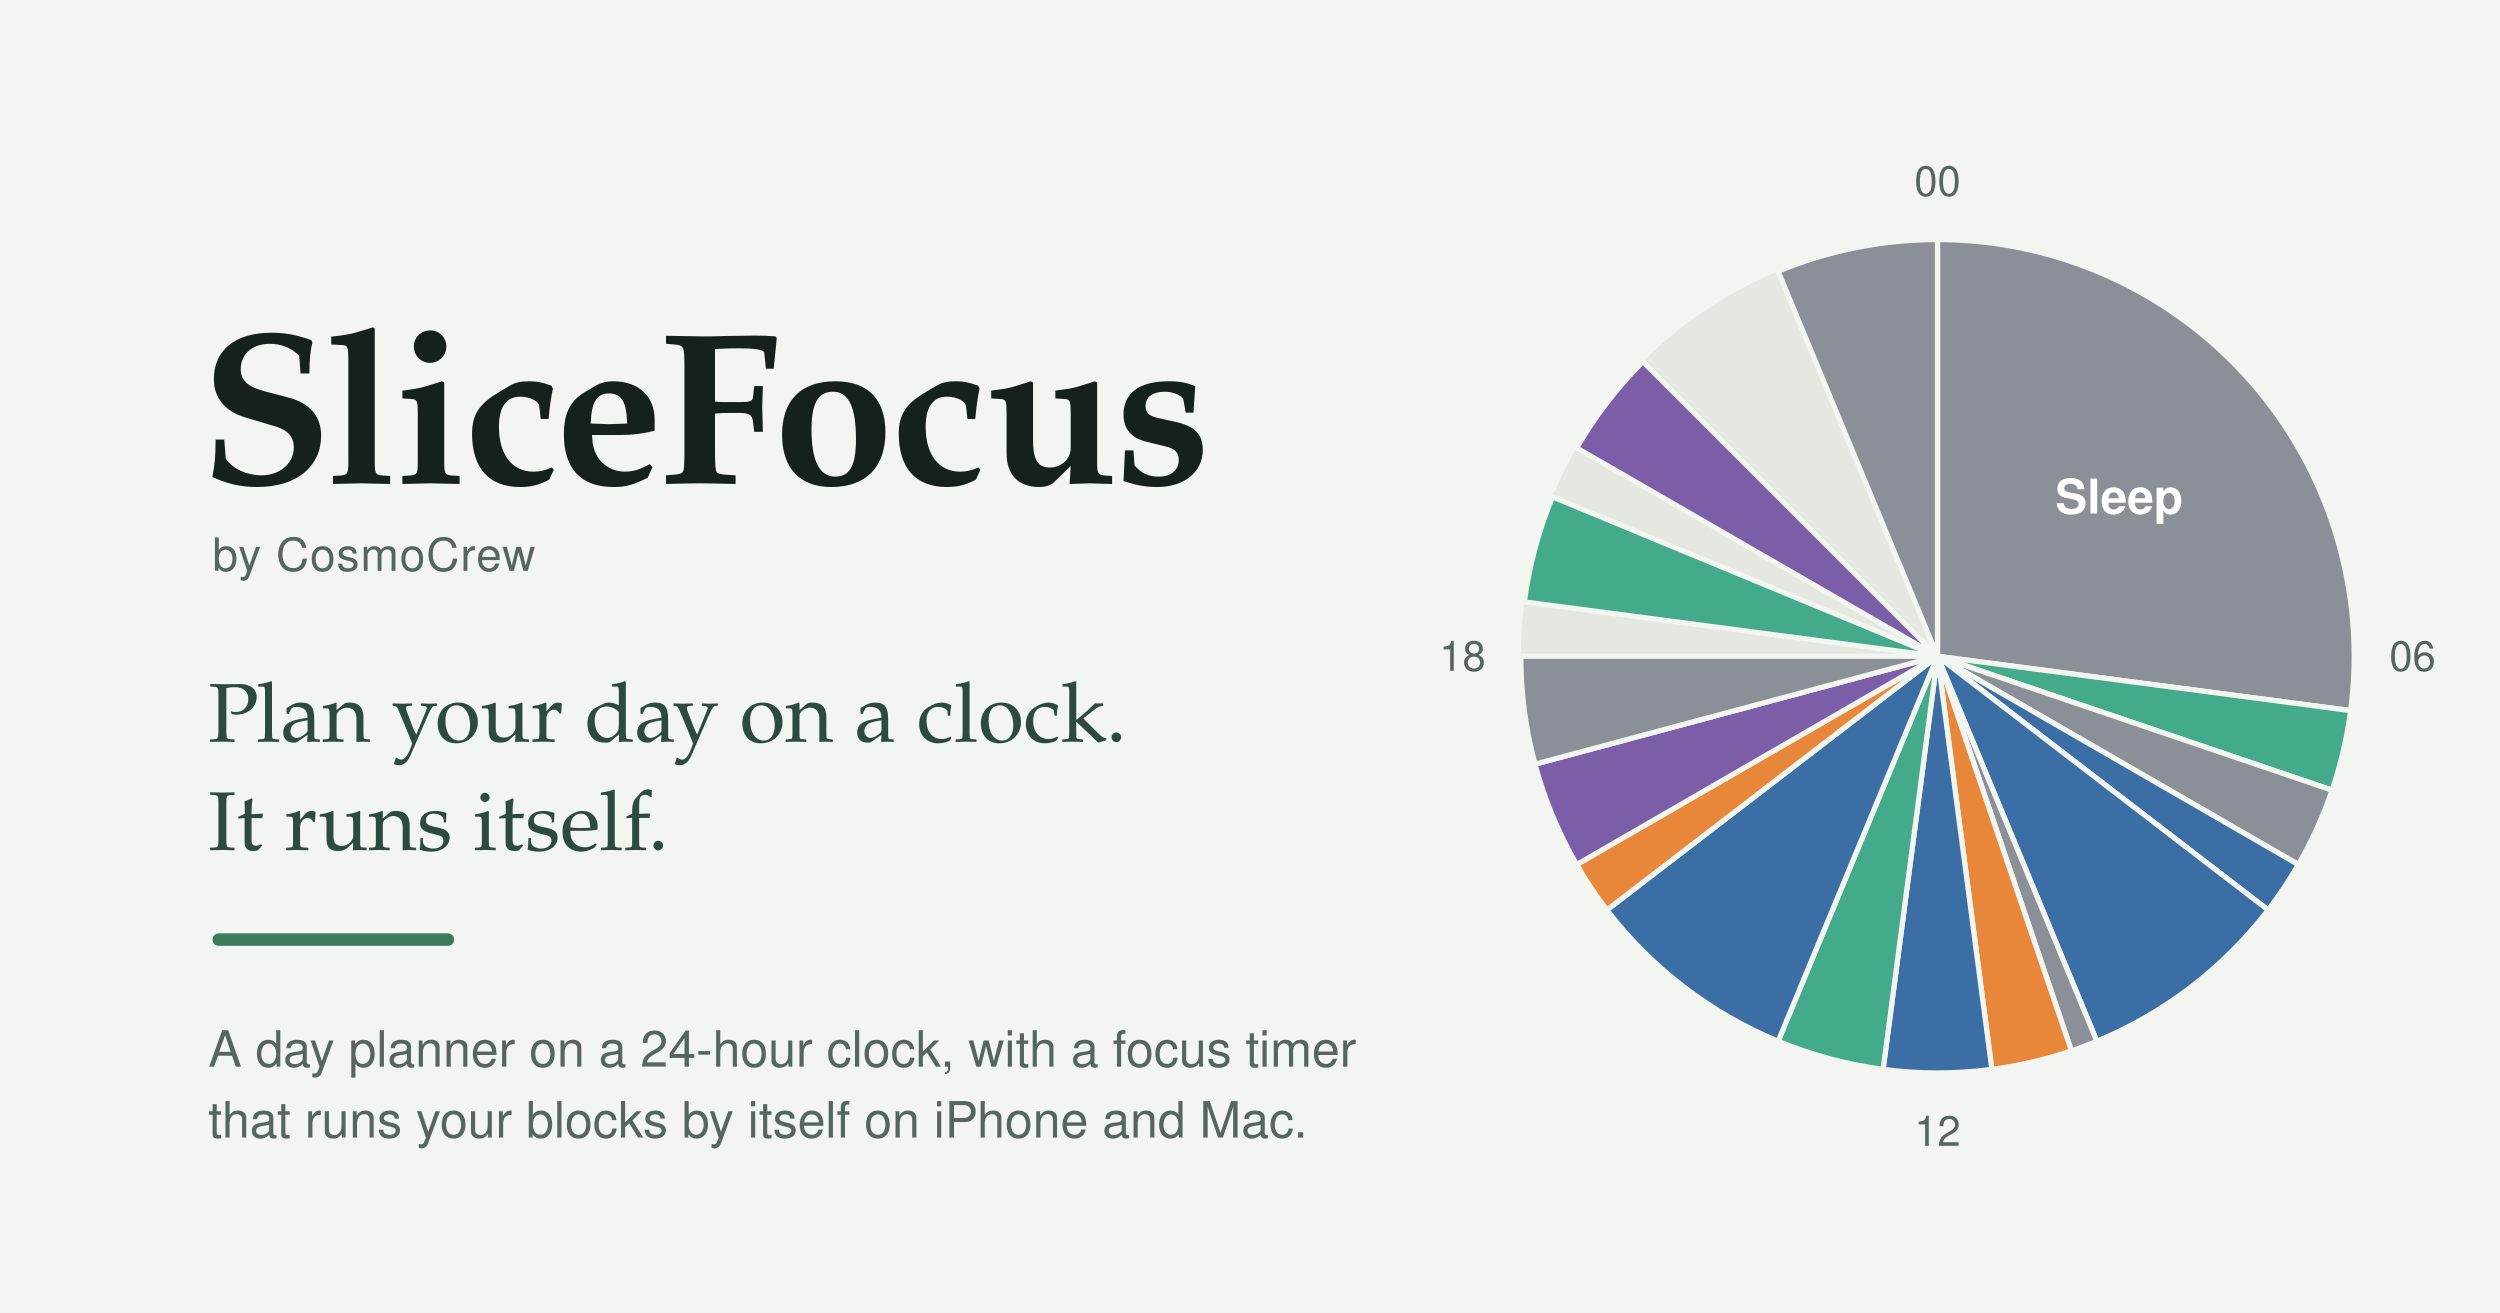
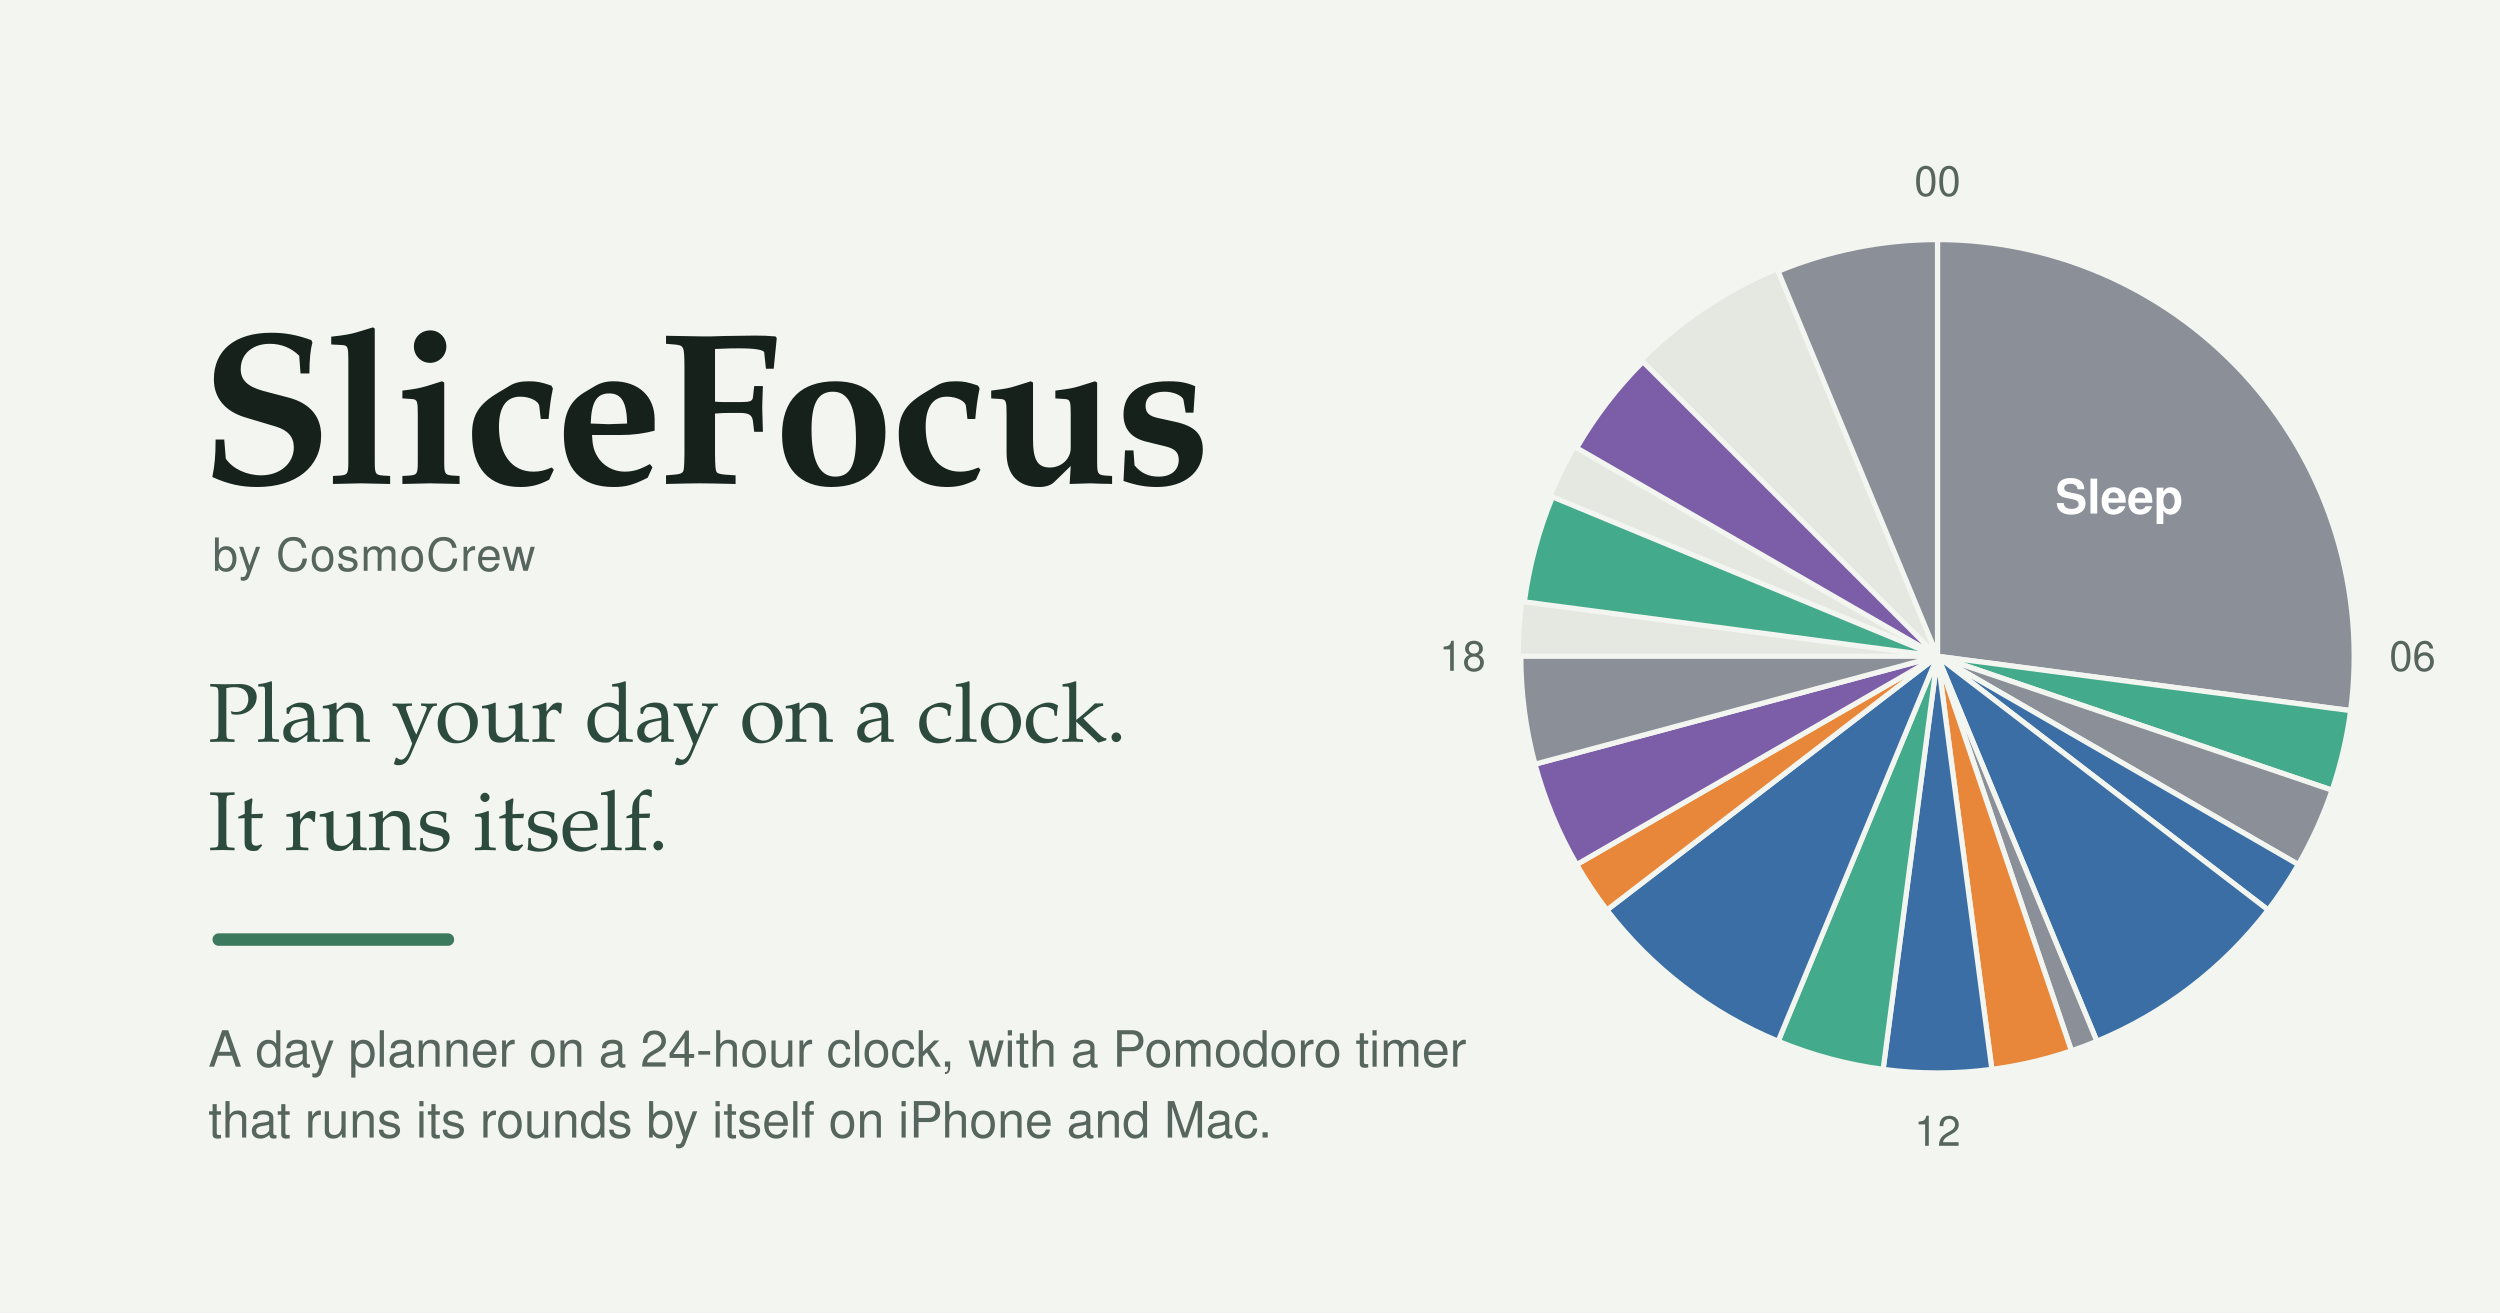
<svg xmlns="http://www.w3.org/2000/svg" width="1200" height="630" viewBox="0 0 1200 630">
  <rect width="1200" height="630" fill="#f3f5f0" />
  <text x="96" y="232" font-family="Iowan Old Style, Palatino, Georgia, serif" font-size="104" font-weight="600" fill="#16211c" letter-spacing="-1.5">SliceFocus</text>
  <text x="102" y="274" font-family="-apple-system, Helvetica, Arial, sans-serif" font-size="22" fill="#56655d" letter-spacing="0.5">by CosmoCrew</text>
  <text x="100" y="356" font-family="Iowan Old Style, Palatino, Georgia, serif" font-size="40" fill="#2d4a3e">Plan your day on a clock.</text>
  <text x="100" y="408" font-family="Iowan Old Style, Palatino, Georgia, serif" font-size="40" fill="#2d4a3e">It runs itself.</text>
  <rect x="102" y="448" width="116" height="6" rx="3" fill="#3c7a5e" />
-   <text x="100" y="512" font-family="-apple-system, Helvetica, Arial, sans-serif" font-size="24" fill="#56655d">A day planner on a 24-hour clock, with a focus timer</text>
-   <text x="100" y="546" font-family="-apple-system, Helvetica, Arial, sans-serif" font-size="24" fill="#56655d">that runs your blocks by itself on iPhone and Mac.</text>
+   <text x="100" y="512" font-family="-apple-system, Helvetica, Arial, sans-serif" font-size="24" fill="#56655d">A day planner on a 24-hour clock, with a Pomodoro timer</text>
+   <text x="100" y="546" font-family="-apple-system, Helvetica, Arial, sans-serif" font-size="24" fill="#56655d">that runs its rounds by itself on iPhone and Mac.</text>
  <circle cx="930" cy="315" r="200" fill="#e4e8e0" />
  <path d="M 930 315 L 930.0 115.0 A 200 200 0 0 1 1128.3 341.1 Z" fill="#8A8F98" stroke="#f3f5f0" stroke-width="2.5" stroke-linejoin="round" />
  <path d="M 930 315 L 1128.3 341.1 A 200 200 0 0 1 1119.4 379.3 Z" fill="#43AA8B" stroke="#f3f5f0" stroke-width="2.5" stroke-linejoin="round" />
  <path d="M 930 315 L 1119.4 379.3 A 200 200 0 0 1 1103.2 415.0 Z" fill="#8A8F98" stroke="#f3f5f0" stroke-width="2.5" stroke-linejoin="round" />
  <path d="M 930 315 L 1103.2 415.0 A 200 200 0 0 1 1088.7 436.8 Z" fill="#3A6EA5" stroke="#f3f5f0" stroke-width="2.5" stroke-linejoin="round" />
  <path d="M 930 315 L 1088.7 436.8 A 200 200 0 0 1 1006.5 499.8 Z" fill="#3A6EA5" stroke="#f3f5f0" stroke-width="2.5" stroke-linejoin="round" />
  <path d="M 930 315 L 1006.5 499.8 A 200 200 0 0 1 994.3 504.4 Z" fill="#8A8F98" stroke="#f3f5f0" stroke-width="2.5" stroke-linejoin="round" />
  <path d="M 930 315 L 994.3 504.4 A 200 200 0 0 1 956.1 513.3 Z" fill="#E8863A" stroke="#f3f5f0" stroke-width="2.5" stroke-linejoin="round" />
  <path d="M 930 315 L 956.1 513.3 A 200 200 0 0 1 903.9 513.3 Z" fill="#3A6EA5" stroke="#f3f5f0" stroke-width="2.5" stroke-linejoin="round" />
  <path d="M 930 315 L 903.9 513.3 A 200 200 0 0 1 853.5 499.8 Z" fill="#43AA8B" stroke="#f3f5f0" stroke-width="2.5" stroke-linejoin="round" />
  <path d="M 930 315 L 853.5 499.8 A 200 200 0 0 1 771.3 436.8 Z" fill="#3A6EA5" stroke="#f3f5f0" stroke-width="2.5" stroke-linejoin="round" />
  <path d="M 930 315 L 771.3 436.8 A 200 200 0 0 1 756.8 415.0 Z" fill="#E8863A" stroke="#f3f5f0" stroke-width="2.5" stroke-linejoin="round" />
  <path d="M 930 315 L 756.8 415.0 A 200 200 0 0 1 736.8 366.8 Z" fill="#7B5EA7" stroke="#f3f5f0" stroke-width="2.5" stroke-linejoin="round" />
  <path d="M 930 315 L 736.8 366.8 A 200 200 0 0 1 730.0 315.0 Z" fill="#8A8F98" stroke="#f3f5f0" stroke-width="2.5" stroke-linejoin="round" />
  <path d="M 930 315 L 731.7 288.9 A 200 200 0 0 1 745.2 238.5 Z" fill="#43AA8B" stroke="#f3f5f0" stroke-width="2.5" stroke-linejoin="round" />
  <path d="M 930 315 L 756.8 215.0 A 200 200 0 0 1 788.6 173.6 Z" fill="#7B5EA7" stroke="#f3f5f0" stroke-width="2.5" stroke-linejoin="round" />
  <path d="M 930 315 L 853.5 130.2 A 200 200 0 0 1 930.0 115.0 Z" fill="#8A8F98" stroke="#f3f5f0" stroke-width="2.5" stroke-linejoin="round" />
  <text x="1017.2" y="246.5" text-anchor="middle" font-family="-apple-system, Helvetica, Arial, sans-serif" font-size="23" font-weight="600" fill="#ffffff">Sleep</text>
  <text x="930.0" y="94.0" text-anchor="middle" font-family="-apple-system, Helvetica, Arial, sans-serif" font-size="20" fill="#56655d">00</text>
  <text x="1158.0" y="322.0" text-anchor="middle" font-family="-apple-system, Helvetica, Arial, sans-serif" font-size="20" fill="#56655d">06</text>
  <text x="930.0" y="550.0" text-anchor="middle" font-family="-apple-system, Helvetica, Arial, sans-serif" font-size="20" fill="#56655d">12</text>
  <text x="702.0" y="322.0" text-anchor="middle" font-family="-apple-system, Helvetica, Arial, sans-serif" font-size="20" fill="#56655d">18</text>
</svg>
